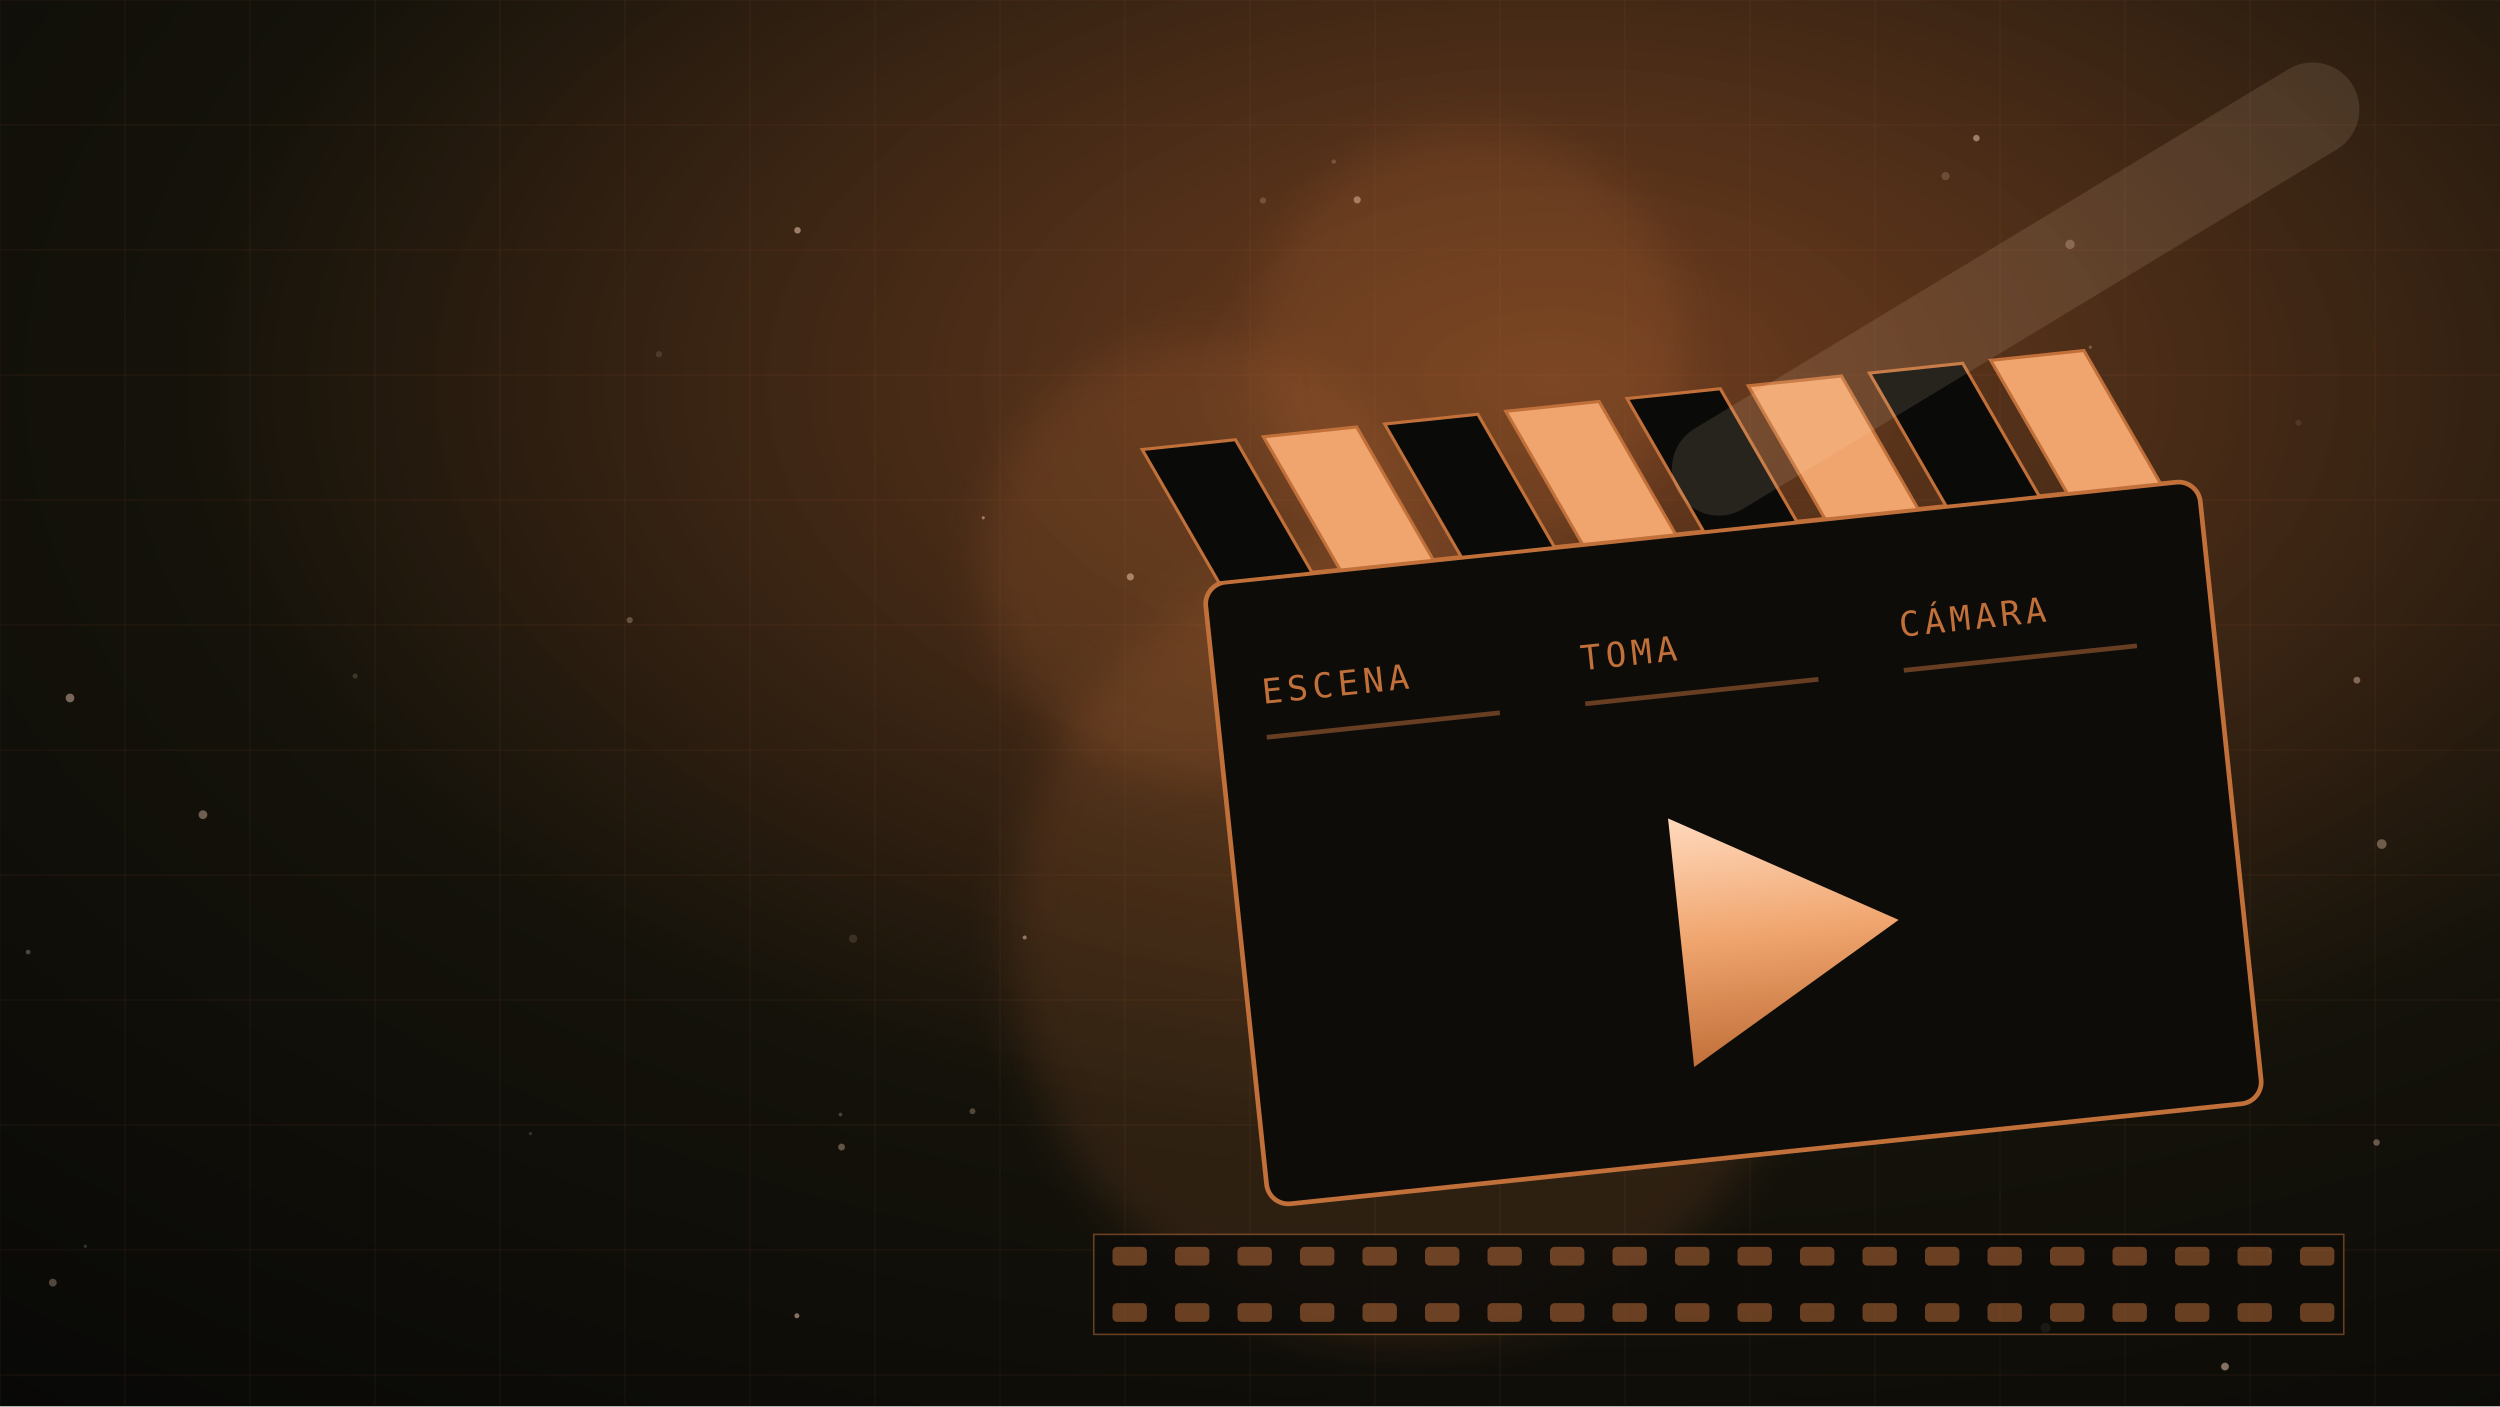
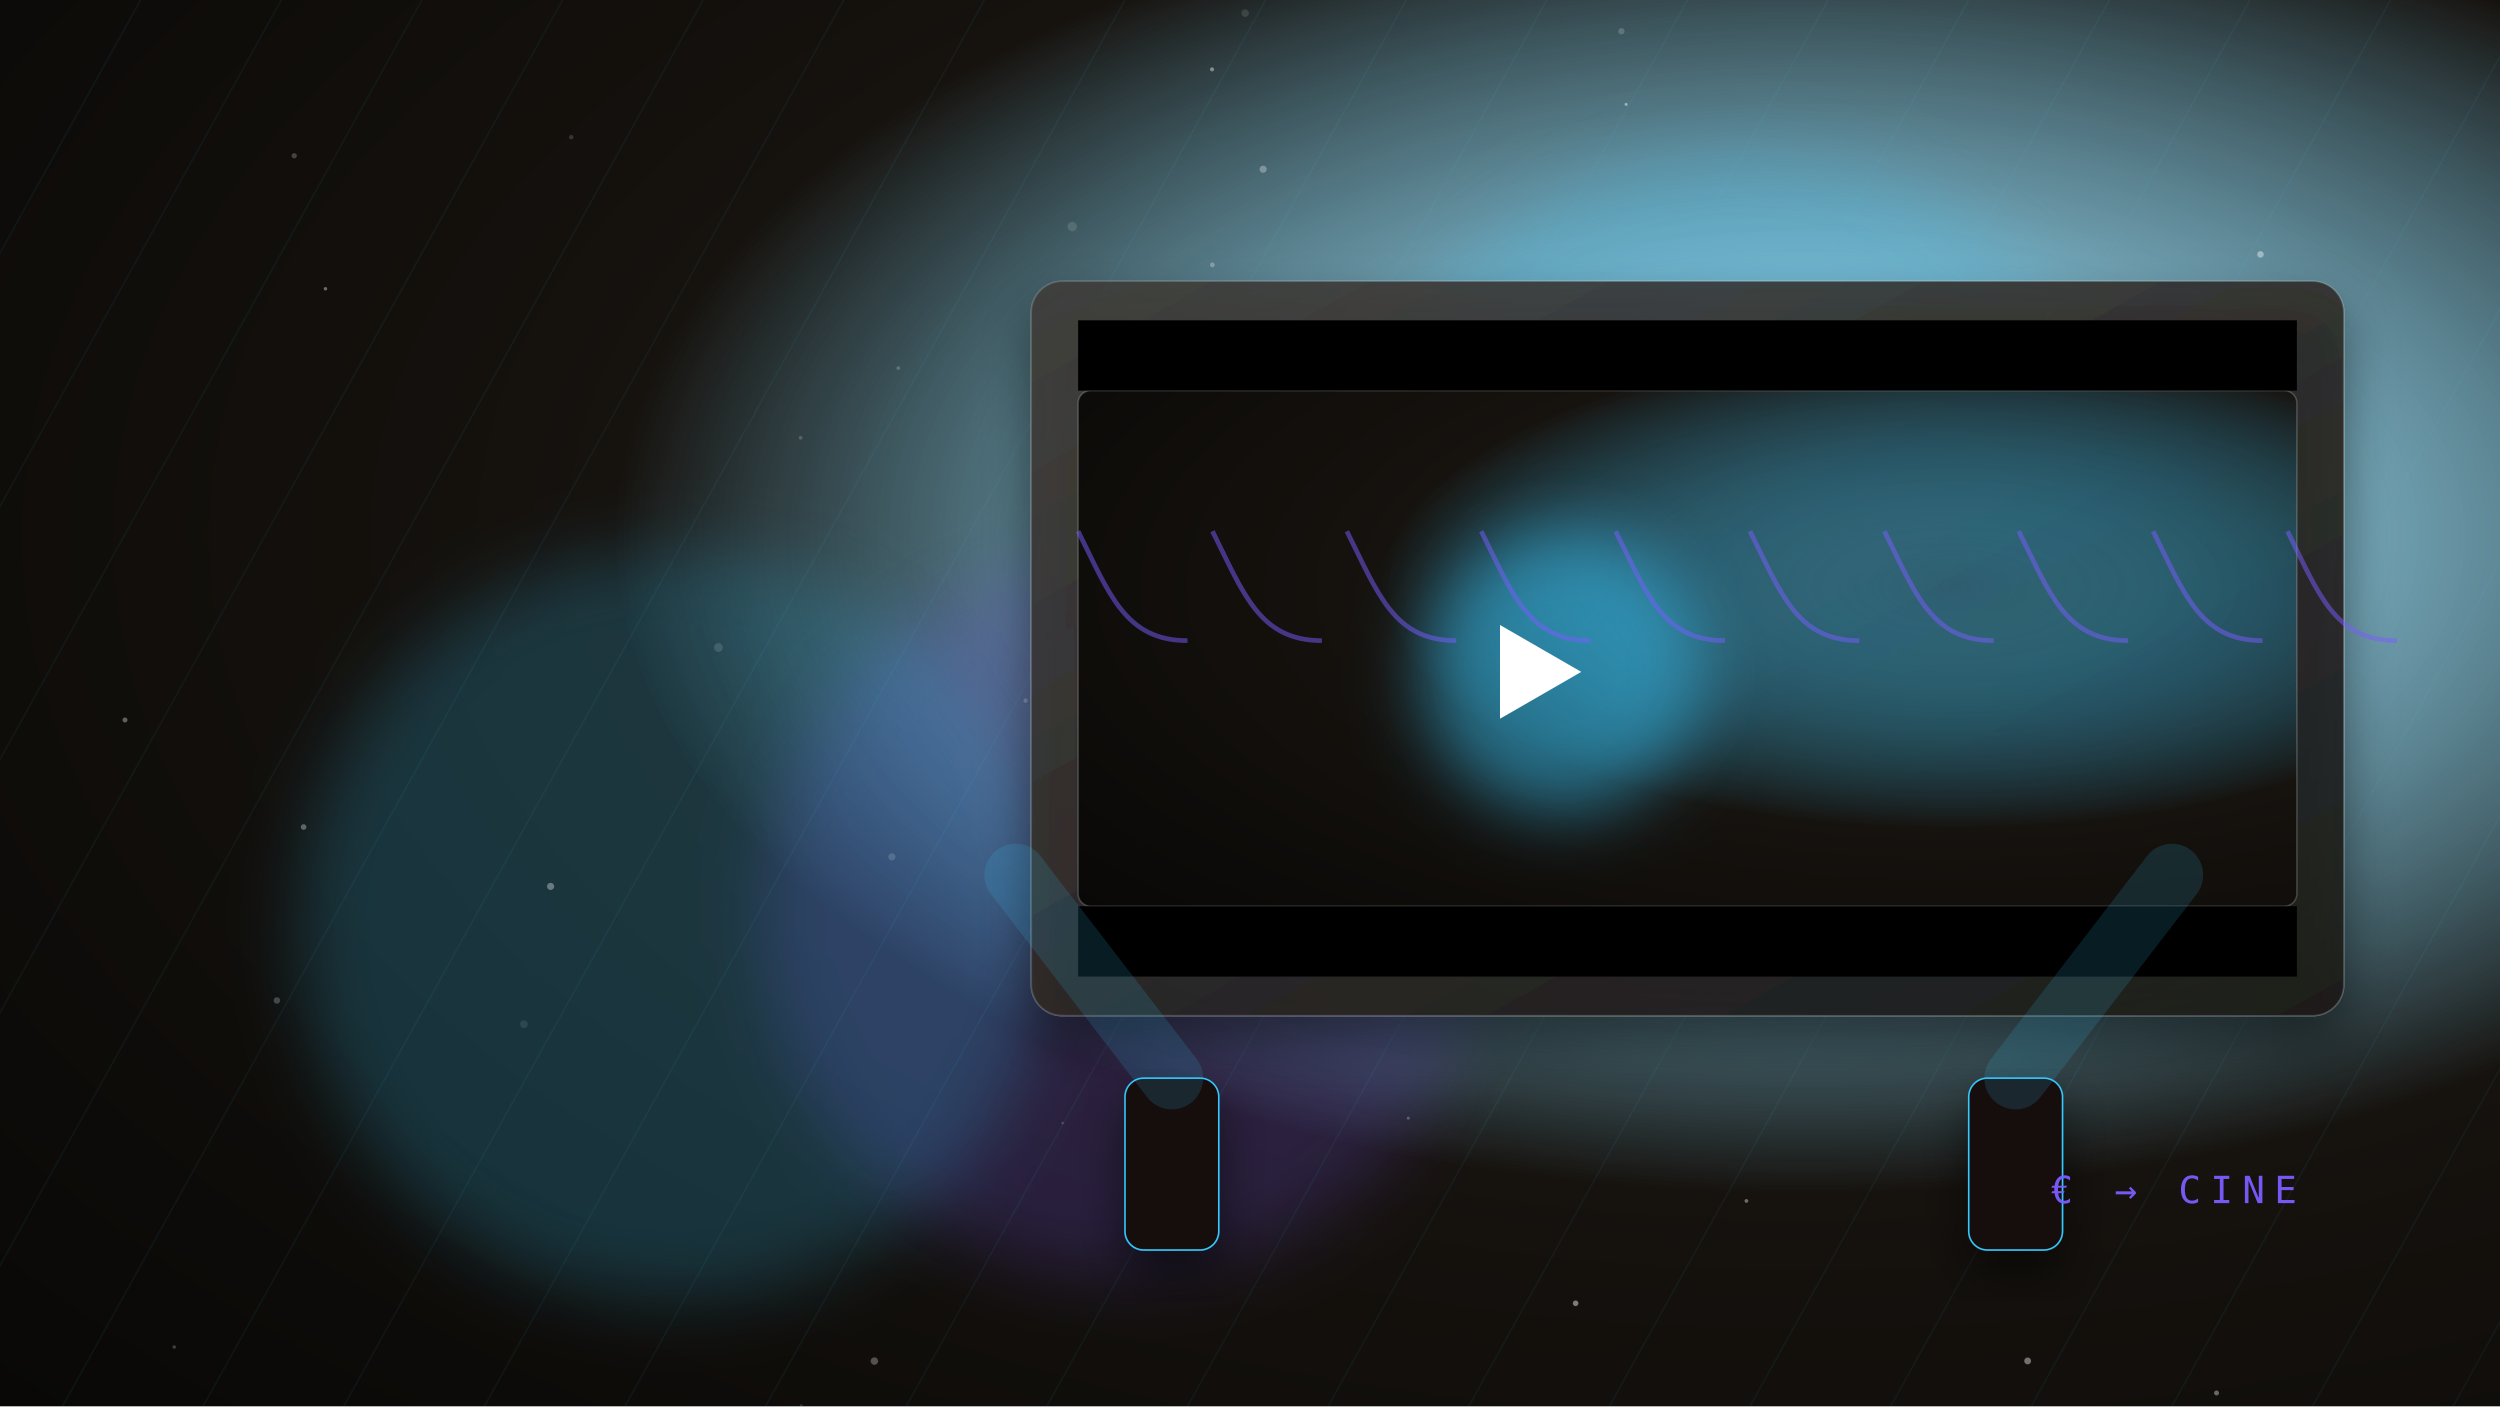
<svg xmlns="http://www.w3.org/2000/svg" viewBox="0 0 1600 900" preserveAspectRatio="xMidYMid slice">
  <defs>
-     <radialGradient id="bgvid2091" cx="0.62" cy="0.27" r="1">
-       <stop offset="0" stop-color="#6a3515" stop-opacity=".95" />
-       <stop offset=".55" stop-color="#14120a" />
-       <stop offset="1" stop-color="#070706" />
+     <radialGradient id="bgs1091" cx=".72" cy=".38" r="1.05">
+       <stop offset="0" stop-color="#35C9FF" stop-opacity=".30" />
+       <stop offset=".45" stop-color="#16120e" />
+       <stop offset="1" stop-color="#060605" />
    </radialGradient>
-     <linearGradient id="gvid2091" x1="0" y1="0" x2="0" y2="1">
-       <stop offset="0" stop-color="#ffd9bd" />
-       <stop offset=".5" stop-color="#F0A56E" />
-       <stop offset="1" stop-color="#C2703A" />
+     <linearGradient id="As1091" x1="0" y1="0" x2="1" y2="1">
+       <stop offset="0" stop-color="#35C9FF" />
+       <stop offset="1" stop-color="#7B5CFF" />
    </linearGradient>
-     <linearGradient id="hvid2091" x1="0" y1="0" x2="1" y2="1">
-       <stop offset="0" stop-color="#F0A56E" />
-       <stop offset="1" stop-color="#6a3515" />
+     <linearGradient id="Vs1091" x1="0" y1="0" x2="0" y2="1">
+       <stop offset="0" stop-color="#fff" stop-opacity=".95" />
+       <stop offset=".35" stop-color="#35C9FF" />
+       <stop offset="1" stop-color="#7B5CFF" />
    </linearGradient>
-     <filter id="glvid2091" x="-30%" y="-30%" width="160%" height="160%">
-       <feGaussianBlur stdDeviation="14" />
+     <linearGradient id="Gs1091" x1="0" y1="0" x2="1" y2="1">
+       <stop offset="0" stop-color="#fff" stop-opacity=".16" />
+       <stop offset="1" stop-color="#fff" stop-opacity=".03" />
+     </linearGradient>
+     <linearGradient id="Ms1091" x1="0" y1="0" x2="1" y2="0">
+       <stop offset="0" stop-color="#d9dde2" />
+       <stop offset=".5" stop-color="#8d949c" />
+       <stop offset="1" stop-color="#4d535a" />
+     </linearGradient>
+     <filter id="Bs1091" x="-50%" y="-50%" width="200%" height="200%">
+       <feGaussianBlur stdDeviation="22" />
    </filter>
-     <filter id="smvid2091" x="-30%" y="-30%" width="160%" height="160%">
-       <feGaussianBlur stdDeviation="3" />
+     <filter id="bs1091" x="-50%" y="-50%" width="200%" height="200%">
+       <feGaussianBlur stdDeviation="6" />
+     </filter>
+     <filter id="Ss1091" x="-20%" y="-20%" width="140%" height="150%">
+       <feDropShadow dx="0" dy="16" stdDeviation="16" flood-color="#000" flood-opacity=".55" />
    </filter>
  </defs>
-   <rect width="1600" height="900" fill="url(#bgvid2091)" />
-   <g stroke="#C2703A" stroke-opacity=".07" stroke-width="1">
-     <path d="M0 0V900" />
-     <path d="M80 0V900" />
-     <path d="M160 0V900" />
-     <path d="M240 0V900" />
-     <path d="M320 0V900" />
-     <path d="M400 0V900" />
-     <path d="M480 0V900" />
-     <path d="M560 0V900" />
-     <path d="M640 0V900" />
-     <path d="M720 0V900" />
-     <path d="M800 0V900" />
-     <path d="M880 0V900" />
-     <path d="M960 0V900" />
-     <path d="M1040 0V900" />
-     <path d="M1120 0V900" />
-     <path d="M1200 0V900" />
-     <path d="M1280 0V900" />
-     <path d="M1360 0V900" />
-     <path d="M1440 0V900" />
-     <path d="M1520 0V900" />
-     <path d="M0 0H1600" />
-     <path d="M0 80H1600" />
-     <path d="M0 160H1600" />
-     <path d="M0 240H1600" />
-     <path d="M0 320H1600" />
-     <path d="M0 400H1600" />
-     <path d="M0 480H1600" />
-     <path d="M0 560H1600" />
-     <path d="M0 640H1600" />
-     <path d="M0 720H1600" />
-     <path d="M0 800H1600" />
-     <path d="M0 880H1600" />
+   <rect width="1600" height="900" fill="url(#bgs1091)" />
+   <circle cx="1115.7" cy="355.6" r="260" fill="#35C9FF" opacity=".20" filter="url(#Bs1091)" />
+   <circle cx="717.7" cy="587.0" r="230" fill="#7B5CFF" opacity=".20" filter="url(#Bs1091)" />
+   <circle cx="431.0" cy="591.9" r="240" fill="#35C9FF" opacity=".20" filter="url(#Bs1091)" />
+   <g stroke="#35C9FF" stroke-opacity=".06">
+     <path d="M-900 0L-1400 900" />
+     <path d="M-810 0L-1310 900" />
+     <path d="M-720 0L-1220 900" />
+     <path d="M-630 0L-1130 900" />
+     <path d="M-540 0L-1040 900" />
+     <path d="M-450 0L-950 900" />
+     <path d="M-360 0L-860 900" />
+     <path d="M-270 0L-770 900" />
+     <path d="M-180 0L-680 900" />
+     <path d="M-90 0L-590 900" />
+     <path d="M0 0L-500 900" />
+     <path d="M90 0L-410 900" />
+     <path d="M180 0L-320 900" />
+     <path d="M270 0L-230 900" />
+     <path d="M360 0L-140 900" />
+     <path d="M450 0L-50 900" />
+     <path d="M540 0L40 900" />
+     <path d="M630 0L130 900" />
+     <path d="M720 0L220 900" />
+     <path d="M810 0L310 900" />
+     <path d="M900 0L400 900" />
+     <path d="M990 0L490 900" />
+     <path d="M1080 0L580 900" />
+     <path d="M1170 0L670 900" />
+     <path d="M1260 0L760 900" />
+     <path d="M1350 0L850 900" />
+     <path d="M1440 0L940 900" />
+     <path d="M1530 0L1030 900" />
+     <path d="M1620 0L1120 900" />
+     <path d="M1710 0L1210 900" />
+     <path d="M1800 0L1300 900" />
+     <path d="M1890 0L1390 900" />
+     <path d="M1980 0L1480 900" />
+     <path d="M2070 0L1570 900" />
+     <path d="M2160 0L1660 900" />
+     <path d="M2250 0L1750 900" />
+     <path d="M2340 0L1840 900" />
+     <path d="M2430 0L1930 900" />
+     <path d="M2520 0L2020 900" />
+     <path d="M2610 0L2110 900" />
  </g>
-   <circle cx="770.1" cy="358.9" r="141.9" fill="#C2703A" opacity=".16" filter="url(#glvid2091)" />
-   <circle cx="903.7" cy="601.2" r="257.2" fill="#C2703A" opacity=".16" filter="url(#glvid2091)" />
-   <circle cx="940.8" cy="220.9" r="137.7" fill="#C2703A" opacity=".16" filter="url(#glvid2091)" />
-   <circle cx="44.8" cy="446.7" r="2.8" fill="#ffd9bd" opacity="0.43" />
-   <circle cx="537.9" cy="713.3" r="1.2" fill="#ffd9bd" opacity="0.24" />
-   <circle cx="629.3" cy="331.4" r="1.0" fill="#ffd9bd" opacity="0.47" />
-   <circle cx="655.8" cy="600.0" r="1.3" fill="#ffd9bd" opacity="0.46" />
-   <circle cx="339.5" cy="725.5" r="1.0" fill="#ffd9bd" opacity="0.19" />
-   <circle cx="129.9" cy="521.4" r="2.8" fill="#ffd9bd" opacity="0.39" />
-   <circle cx="538.6" cy="734.1" r="2.2" fill="#ffd9bd" opacity="0.34" />
-   <circle cx="1521.0" cy="731.2" r="2.1" fill="#ffd9bd" opacity="0.36" />
-   <circle cx="868.6" cy="127.9" r="2.3" fill="#ffd9bd" opacity="0.42" />
-   <circle cx="1337.8" cy="222.2" r="1.1" fill="#ffd9bd" opacity="0.24" />
-   <circle cx="546.0" cy="600.8" r="2.7" fill="#ffd9bd" opacity="0.13" />
-   <circle cx="1208.5" cy="497.9" r="1.5" fill="#ffd9bd" opacity="0.11" />
-   <circle cx="853.6" cy="103.4" r="1.4" fill="#ffd9bd" opacity="0.21" />
-   <circle cx="1429.6" cy="599.4" r="2.9" fill="#ffd9bd" opacity="0.48" />
-   <circle cx="403.0" cy="396.9" r="2.0" fill="#ffd9bd" opacity="0.27" />
-   <circle cx="852.4" cy="345.8" r="2.0" fill="#ffd9bd" opacity="0.21" />
-   <circle cx="1508.4" cy="435.3" r="2.2" fill="#ffd9bd" opacity="0.40" />
-   <circle cx="1524.3" cy="540.2" r="3.1" fill="#ffd9bd" opacity="0.35" />
-   <circle cx="723.4" cy="369.2" r="2.3" fill="#ffd9bd" opacity="0.47" />
-   <circle cx="33.8" cy="820.9" r="2.5" fill="#ffd9bd" opacity="0.30" />
-   <circle cx="18.0" cy="609.3" r="1.5" fill="#ffd9bd" opacity="0.28" />
-   <circle cx="1309.2" cy="849.8" r="3.2" fill="#ffd9bd" opacity="0.41" />
-   <circle cx="1424.0" cy="874.6" r="2.5" fill="#ffd9bd" opacity="0.49" />
-   <circle cx="1420.1" cy="497.1" r="3.1" fill="#ffd9bd" opacity="0.45" />
-   <circle cx="622.4" cy="711.2" r="1.9" fill="#ffd9bd" opacity="0.27" />
-   <circle cx="421.7" cy="226.7" r="2.0" fill="#ffd9bd" opacity="0.13" />
-   <circle cx="1245.1" cy="112.7" r="2.6" fill="#ffd9bd" opacity="0.18" />
-   <circle cx="1235.1" cy="533.0" r="1.4" fill="#ffd9bd" opacity="0.42" />
-   <circle cx="1184.0" cy="261.4" r="2.8" fill="#ffd9bd" opacity="0.25" />
-   <circle cx="227.3" cy="432.7" r="1.6" fill="#ffd9bd" opacity="0.17" />
-   <circle cx="1324.8" cy="156.4" r="3.0" fill="#ffd9bd" opacity="0.27" />
-   <circle cx="1471.0" cy="270.6" r="1.9" fill="#ffd9bd" opacity="0.10" />
-   <circle cx="1453.6" cy="800.4" r="2.2" fill="#ffd9bd" opacity="0.13" />
-   <circle cx="54.6" cy="797.6" r="1.1" fill="#ffd9bd" opacity="0.18" />
-   <circle cx="1264.9" cy="88.4" r="2.1" fill="#ffd9bd" opacity="0.47" />
-   <circle cx="1346.7" cy="451.1" r="2.5" fill="#ffd9bd" opacity="0.25" />
-   <circle cx="510.0" cy="842.1" r="1.6" fill="#ffd9bd" opacity="0.49" />
-   <circle cx="808.3" cy="128.3" r="2.0" fill="#ffd9bd" opacity="0.20" />
-   <circle cx="510.4" cy="147.4" r="2.1" fill="#ffd9bd" opacity="0.49" />
-   <circle cx="948.9" cy="600.9" r="3.1" fill="#ffd9bd" opacity="0.25" />
-   <g transform="rotate(-6 1100 450)">
-     <rect x="780" y="340" width="640" height="400" rx="14" fill="#0d0c09" stroke="#C2703A" stroke-width="3" />
-     <path d="M790 340l-40 -90h60l40 90z" fill="#0a0a08" stroke="#C2703A" stroke-width="2" transform="translate(0,0)" />
-     <path d="M868 340l-40 -90h60l40 90z" fill="#F0A56E" stroke="#C2703A" stroke-width="2" transform="translate(0,0)" />
-     <path d="M946 340l-40 -90h60l40 90z" fill="#0a0a08" stroke="#C2703A" stroke-width="2" transform="translate(0,0)" />
-     <path d="M1024 340l-40 -90h60l40 90z" fill="#F0A56E" stroke="#C2703A" stroke-width="2" transform="translate(0,0)" />
-     <path d="M1102 340l-40 -90h60l40 90z" fill="#0a0a08" stroke="#C2703A" stroke-width="2" transform="translate(0,0)" />
-     <path d="M1180 340l-40 -90h60l40 90z" fill="#F0A56E" stroke="#C2703A" stroke-width="2" transform="translate(0,0)" />
-     <path d="M1258 340l-40 -90h60l40 90z" fill="#0a0a08" stroke="#C2703A" stroke-width="2" transform="translate(0,0)" />
-     <path d="M1336 340l-40 -90h60l40 90z" fill="#F0A56E" stroke="#C2703A" stroke-width="2" transform="translate(0,0)" />
-     <rect x="780" y="250" width="640" height="90" fill="none" />
-     <text x="810" y="420" font-family="monospace" font-size="22" fill="#C2703A" letter-spacing="3">ESCENA</text>
-     <rect x="810" y="440" width="150" height="3" fill="#C2703A" opacity=".5" />
-     <text x="1015" y="420" font-family="monospace" font-size="22" fill="#C2703A" letter-spacing="3">TOMA</text>
-     <rect x="1015" y="440" width="150" height="3" fill="#C2703A" opacity=".5" />
-     <text x="1220" y="420" font-family="monospace" font-size="22" fill="#C2703A" letter-spacing="3">CÁMARA</text>
-     <rect x="1220" y="440" width="150" height="3" fill="#C2703A" opacity=".5" />
-     <path d="M1060 520L1060 680L1200 600Z" fill="url(#gvid2091)" />
+   <circle cx="570.8" cy="548.4" r="2.3" fill="#fff" opacity="0.15" />
+   <circle cx="1311.1" cy="200.7" r="2.0" fill="#fff" opacity="0.27" />
+   <circle cx="459.8" cy="414.4" r="2.8" fill="#fff" opacity="0.13" />
+   <circle cx="559.6" cy="871.1" r="2.4" fill="#fff" opacity="0.28" />
+   <circle cx="512.4" cy="280.2" r="1.2" fill="#fff" opacity="0.18" />
+   <circle cx="796.9" cy="8.4" r="2.4" fill="#fff" opacity="0.12" />
+   <circle cx="850.3" cy="621.4" r="1.1" fill="#fff" opacity="0.29" />
+   <circle cx="111.5" cy="862.1" r="1.1" fill="#fff" opacity="0.22" />
+   <circle cx="775.7" cy="44.4" r="1.3" fill="#fff" opacity="0.41" />
+   <circle cx="80.0" cy="460.8" r="1.6" fill="#fff" opacity="0.34" />
+   <circle cx="843.5" cy="429.7" r="1.2" fill="#fff" opacity="0.11" />
+   <circle cx="775.9" cy="169.5" r="1.5" fill="#fff" opacity="0.30" />
+   <circle cx="188.3" cy="99.7" r="1.7" fill="#fff" opacity="0.22" />
+   <circle cx="177.2" cy="640.3" r="2.1" fill="#fff" opacity="0.22" />
+   <circle cx="194.3" cy="529.3" r="1.8" fill="#fff" opacity="0.32" />
+   <circle cx="680.1" cy="718.7" r="0.8" fill="#fff" opacity="0.19" />
+   <circle cx="365.6" cy="87.8" r="1.4" fill="#fff" opacity="0.16" />
+   <circle cx="1213.8" cy="416.3" r="2.4" fill="#fff" opacity="0.27" />
+   <circle cx="1222.7" cy="226.1" r="1.6" fill="#fff" opacity="0.22" />
+   <circle cx="759.3" cy="764.3" r="1.4" fill="#fff" opacity="0.13" />
+   <circle cx="1117.7" cy="768.6" r="1.2" fill="#fff" opacity="0.38" />
+   <circle cx="728.0" cy="763.2" r="1.4" fill="#fff" opacity="0.14" />
+   <circle cx="1139.2" cy="278.5" r="2.3" fill="#fff" opacity="0.16" />
+   <circle cx="686.2" cy="145.0" r="3.0" fill="#fff" opacity="0.12" />
+   <circle cx="823.7" cy="555.8" r="0.8" fill="#fff" opacity="0.19" />
+   <circle cx="352.4" cy="567.3" r="2.3" fill="#fff" opacity="0.34" />
+   <circle cx="1449.6" cy="369.4" r="2.2" fill="#fff" opacity="0.18" />
+   <circle cx="1202.4" cy="355.4" r="2.2" fill="#fff" opacity="0.29" />
+   <circle cx="901.3" cy="715.6" r="1.0" fill="#fff" opacity="0.24" />
+   <circle cx="742.4" cy="463.3" r="1.7" fill="#fff" opacity="0.12" />
+   <circle cx="1008.4" cy="834.1" r="1.8" fill="#fff" opacity="0.45" />
+   <circle cx="1137.0" cy="464.2" r="1.4" fill="#fff" opacity="0.40" />
+   <circle cx="1040.7" cy="66.8" r="1.0" fill="#fff" opacity="0.44" />
+   <circle cx="1122.6" cy="532.6" r="1.3" fill="#fff" opacity="0.26" />
+   <circle cx="1297.7" cy="871.0" r="2.2" fill="#fff" opacity="0.41" />
+   <circle cx="1446.7" cy="162.8" r="2.1" fill="#fff" opacity="0.41" />
+   <circle cx="1418.6" cy="891.5" r="1.6" fill="#fff" opacity="0.37" />
+   <circle cx="208.3" cy="184.8" r="1.1" fill="#fff" opacity="0.39" />
+   <circle cx="335.3" cy="655.5" r="2.5" fill="#fff" opacity="0.09" />
+   <circle cx="1037.7" cy="20.0" r="2.0" fill="#fff" opacity="0.18" />
+   <circle cx="808.4" cy="108.3" r="2.3" fill="#fff" opacity="0.30" />
+   <circle cx="656.4" cy="448.4" r="1.4" fill="#fff" opacity="0.24" />
+   <circle cx="1297.7" cy="704.4" r="1.2" fill="#fff" opacity="0.30" />
+   <circle cx="512.8" cy="899.7" r="1.0" fill="#fff" opacity="0.15" />
+   <circle cx="904.3" cy="470.9" r="2.0" fill="#fff" opacity="0.12" />
+   <circle cx="574.9" cy="235.6" r="1.2" fill="#fff" opacity="0.20" />
+   <g filter="url(#Ss1091)" opacity="1">
+     <rect x="660" y="180" width="840" height="470" rx="20" fill="#14110d" fill-opacity=".86" />
+     <rect x="660" y="180" width="840" height="470" rx="20" fill="url(#Gs1091)" stroke="#fff" stroke-opacity=".16" />
  </g>
-   <g opacity=".85">
-     <rect x="700" y="790" width="800" height="64" fill="#0d0c09" stroke="#C2703A" stroke-opacity=".6" />
-     <rect x="712" y="798" width="22" height="12" rx="3" fill="#C2703A" opacity=".6" />
-     <rect x="712" y="834" width="22" height="12" rx="3" fill="#C2703A" opacity=".6" />
-     <rect x="752" y="798" width="22" height="12" rx="3" fill="#C2703A" opacity=".6" />
-     <rect x="752" y="834" width="22" height="12" rx="3" fill="#C2703A" opacity=".6" />
-     <rect x="792" y="798" width="22" height="12" rx="3" fill="#C2703A" opacity=".6" />
-     <rect x="792" y="834" width="22" height="12" rx="3" fill="#C2703A" opacity=".6" />
-     <rect x="832" y="798" width="22" height="12" rx="3" fill="#C2703A" opacity=".6" />
-     <rect x="832" y="834" width="22" height="12" rx="3" fill="#C2703A" opacity=".6" />
-     <rect x="872" y="798" width="22" height="12" rx="3" fill="#C2703A" opacity=".6" />
-     <rect x="872" y="834" width="22" height="12" rx="3" fill="#C2703A" opacity=".6" />
-     <rect x="912" y="798" width="22" height="12" rx="3" fill="#C2703A" opacity=".6" />
-     <rect x="912" y="834" width="22" height="12" rx="3" fill="#C2703A" opacity=".6" />
-     <rect x="952" y="798" width="22" height="12" rx="3" fill="#C2703A" opacity=".6" />
-     <rect x="952" y="834" width="22" height="12" rx="3" fill="#C2703A" opacity=".6" />
-     <rect x="992" y="798" width="22" height="12" rx="3" fill="#C2703A" opacity=".6" />
-     <rect x="992" y="834" width="22" height="12" rx="3" fill="#C2703A" opacity=".6" />
-     <rect x="1032" y="798" width="22" height="12" rx="3" fill="#C2703A" opacity=".6" />
-     <rect x="1032" y="834" width="22" height="12" rx="3" fill="#C2703A" opacity=".6" />
-     <rect x="1072" y="798" width="22" height="12" rx="3" fill="#C2703A" opacity=".6" />
-     <rect x="1072" y="834" width="22" height="12" rx="3" fill="#C2703A" opacity=".6" />
-     <rect x="1112" y="798" width="22" height="12" rx="3" fill="#C2703A" opacity=".6" />
-     <rect x="1112" y="834" width="22" height="12" rx="3" fill="#C2703A" opacity=".6" />
-     <rect x="1152" y="798" width="22" height="12" rx="3" fill="#C2703A" opacity=".6" />
-     <rect x="1152" y="834" width="22" height="12" rx="3" fill="#C2703A" opacity=".6" />
-     <rect x="1192" y="798" width="22" height="12" rx="3" fill="#C2703A" opacity=".6" />
-     <rect x="1192" y="834" width="22" height="12" rx="3" fill="#C2703A" opacity=".6" />
-     <rect x="1232" y="798" width="22" height="12" rx="3" fill="#C2703A" opacity=".6" />
-     <rect x="1232" y="834" width="22" height="12" rx="3" fill="#C2703A" opacity=".6" />
-     <rect x="1272" y="798" width="22" height="12" rx="3" fill="#C2703A" opacity=".6" />
-     <rect x="1272" y="834" width="22" height="12" rx="3" fill="#C2703A" opacity=".6" />
-     <rect x="1312" y="798" width="22" height="12" rx="3" fill="#C2703A" opacity=".6" />
-     <rect x="1312" y="834" width="22" height="12" rx="3" fill="#C2703A" opacity=".6" />
-     <rect x="1352" y="798" width="22" height="12" rx="3" fill="#C2703A" opacity=".6" />
-     <rect x="1352" y="834" width="22" height="12" rx="3" fill="#C2703A" opacity=".6" />
-     <rect x="1392" y="798" width="22" height="12" rx="3" fill="#C2703A" opacity=".6" />
-     <rect x="1392" y="834" width="22" height="12" rx="3" fill="#C2703A" opacity=".6" />
-     <rect x="1432" y="798" width="22" height="12" rx="3" fill="#C2703A" opacity=".6" />
-     <rect x="1432" y="834" width="22" height="12" rx="3" fill="#C2703A" opacity=".6" />
-     <rect x="1472" y="798" width="22" height="12" rx="3" fill="#C2703A" opacity=".6" />
-     <rect x="1472" y="834" width="22" height="12" rx="3" fill="#C2703A" opacity=".6" />
+   <rect x="690" y="250" width="780" height="330" rx="8" fill="url(#bgs1091)" stroke="#fff" stroke-opacity=".2" />
+   <rect x="690" y="205" width="780" height="45" fill="#000" />
+   <rect x="690" y="580" width="780" height="45" fill="#000" />
+   <circle cx="1000" cy="430" r="90" fill="#35C9FF" opacity=".5" filter="url(#Bs1091)" />
+   <path d="M960 400v60l52 -30z" fill="#fff" />
+   <path d="M690 340c20 40 30 70 70 70" stroke="#7B5CFF" stroke-opacity=".5" stroke-width="3" fill="none" />
+   <path d="M776 340c20 40 30 70 70 70" stroke="#7B5CFF" stroke-opacity=".5" stroke-width="3" fill="none" />
+   <path d="M862 340c20 40 30 70 70 70" stroke="#7B5CFF" stroke-opacity=".5" stroke-width="3" fill="none" />
+   <path d="M948 340c20 40 30 70 70 70" stroke="#7B5CFF" stroke-opacity=".5" stroke-width="3" fill="none" />
+   <path d="M1034 340c20 40 30 70 70 70" stroke="#7B5CFF" stroke-opacity=".5" stroke-width="3" fill="none" />
+   <path d="M1120 340c20 40 30 70 70 70" stroke="#7B5CFF" stroke-opacity=".5" stroke-width="3" fill="none" />
+   <path d="M1206 340c20 40 30 70 70 70" stroke="#7B5CFF" stroke-opacity=".5" stroke-width="3" fill="none" />
+   <path d="M1292 340c20 40 30 70 70 70" stroke="#7B5CFF" stroke-opacity=".5" stroke-width="3" fill="none" />
+   <path d="M1378 340c20 40 30 70 70 70" stroke="#7B5CFF" stroke-opacity=".5" stroke-width="3" fill="none" />
+   <path d="M1464 340c20 40 30 70 70 70" stroke="#7B5CFF" stroke-opacity=".5" stroke-width="3" fill="none" />
+   <g filter="url(#Ss1091)">
+     <rect x="720" y="690" width="60" height="110" rx="12" fill="#14110d" stroke="#35C9FF" />
+     <rect x="1260" y="690" width="60" height="110" rx="12" fill="#14110d" stroke="#35C9FF" />
  </g>
-   <path d="M1480 70L1100 300" stroke="#ffd9bd" stroke-width="60" stroke-opacity=".12" stroke-linecap="round" />
+   <path d="M750 690L650 560M1290 690L1390 560" stroke="#35C9FF" stroke-width="40" stroke-opacity=".14" stroke-linecap="round" />
+   <text x="1470" y="770" text-anchor="end" font-family="monospace" font-size="24" letter-spacing="6" fill="#7B5CFF" opacity=".95">€ → CINE</text>
+   <rect width="1600" height="900" fill="none" stroke="none" />
</svg>
